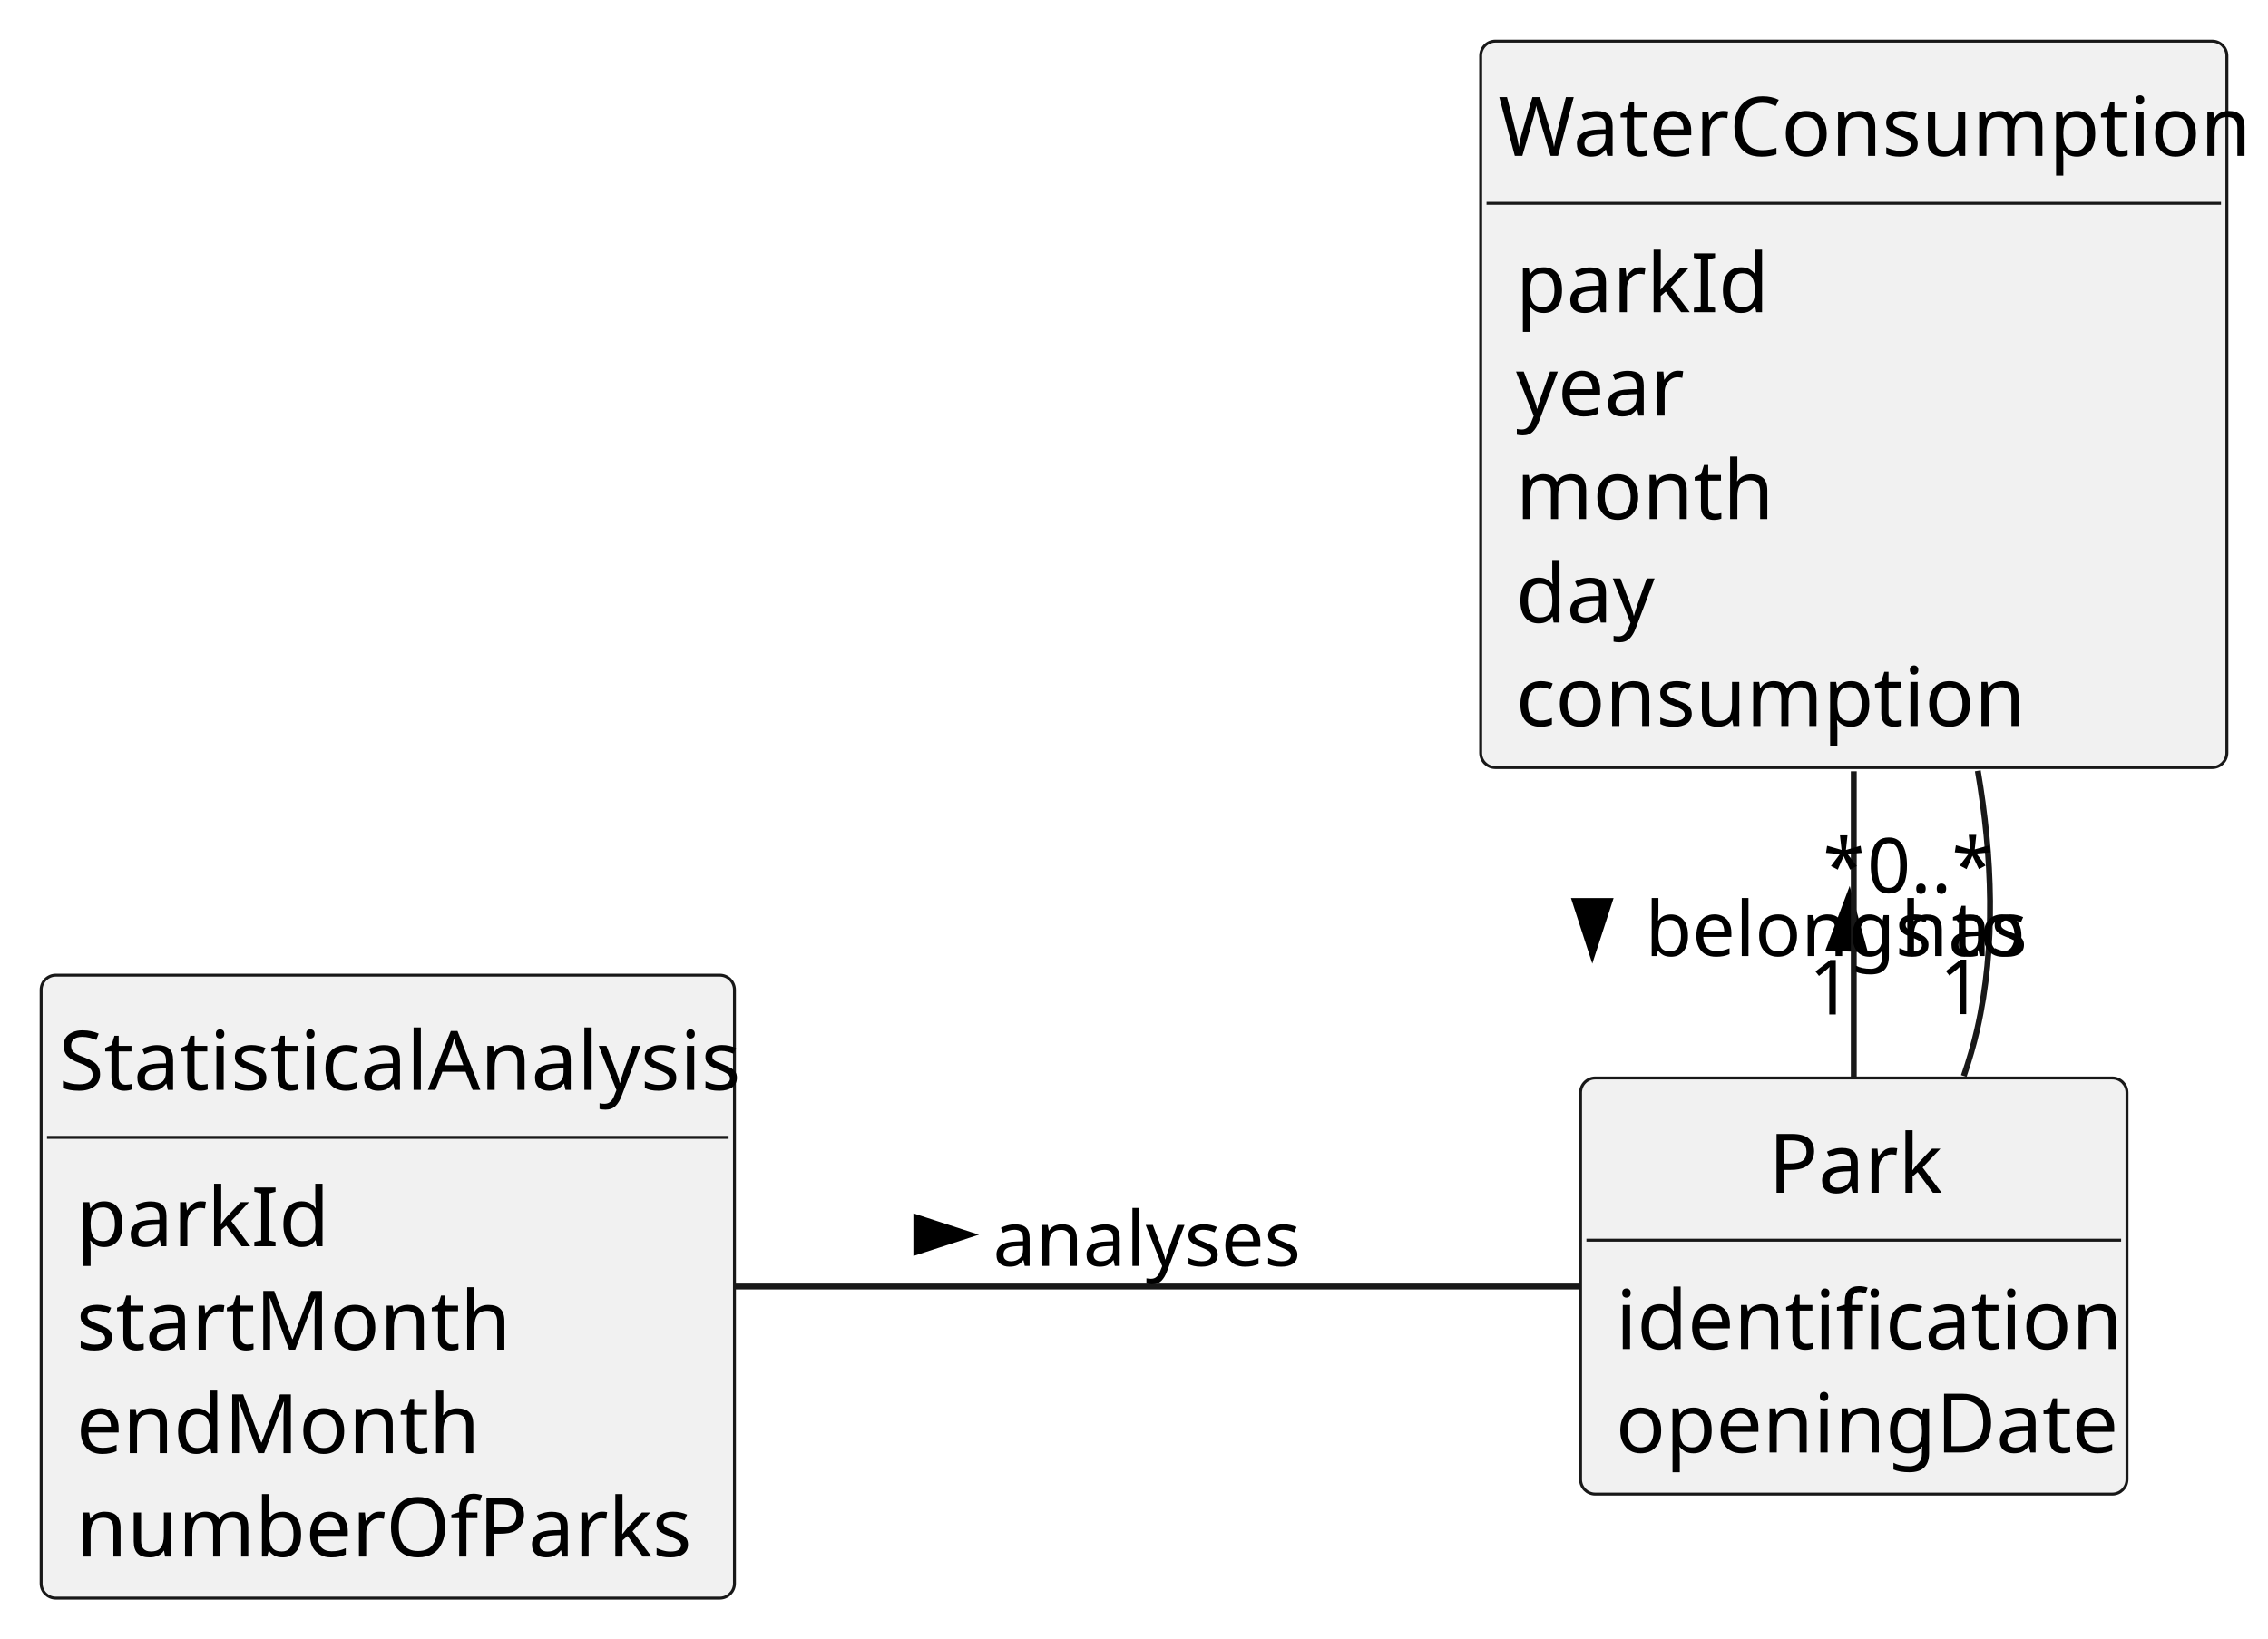
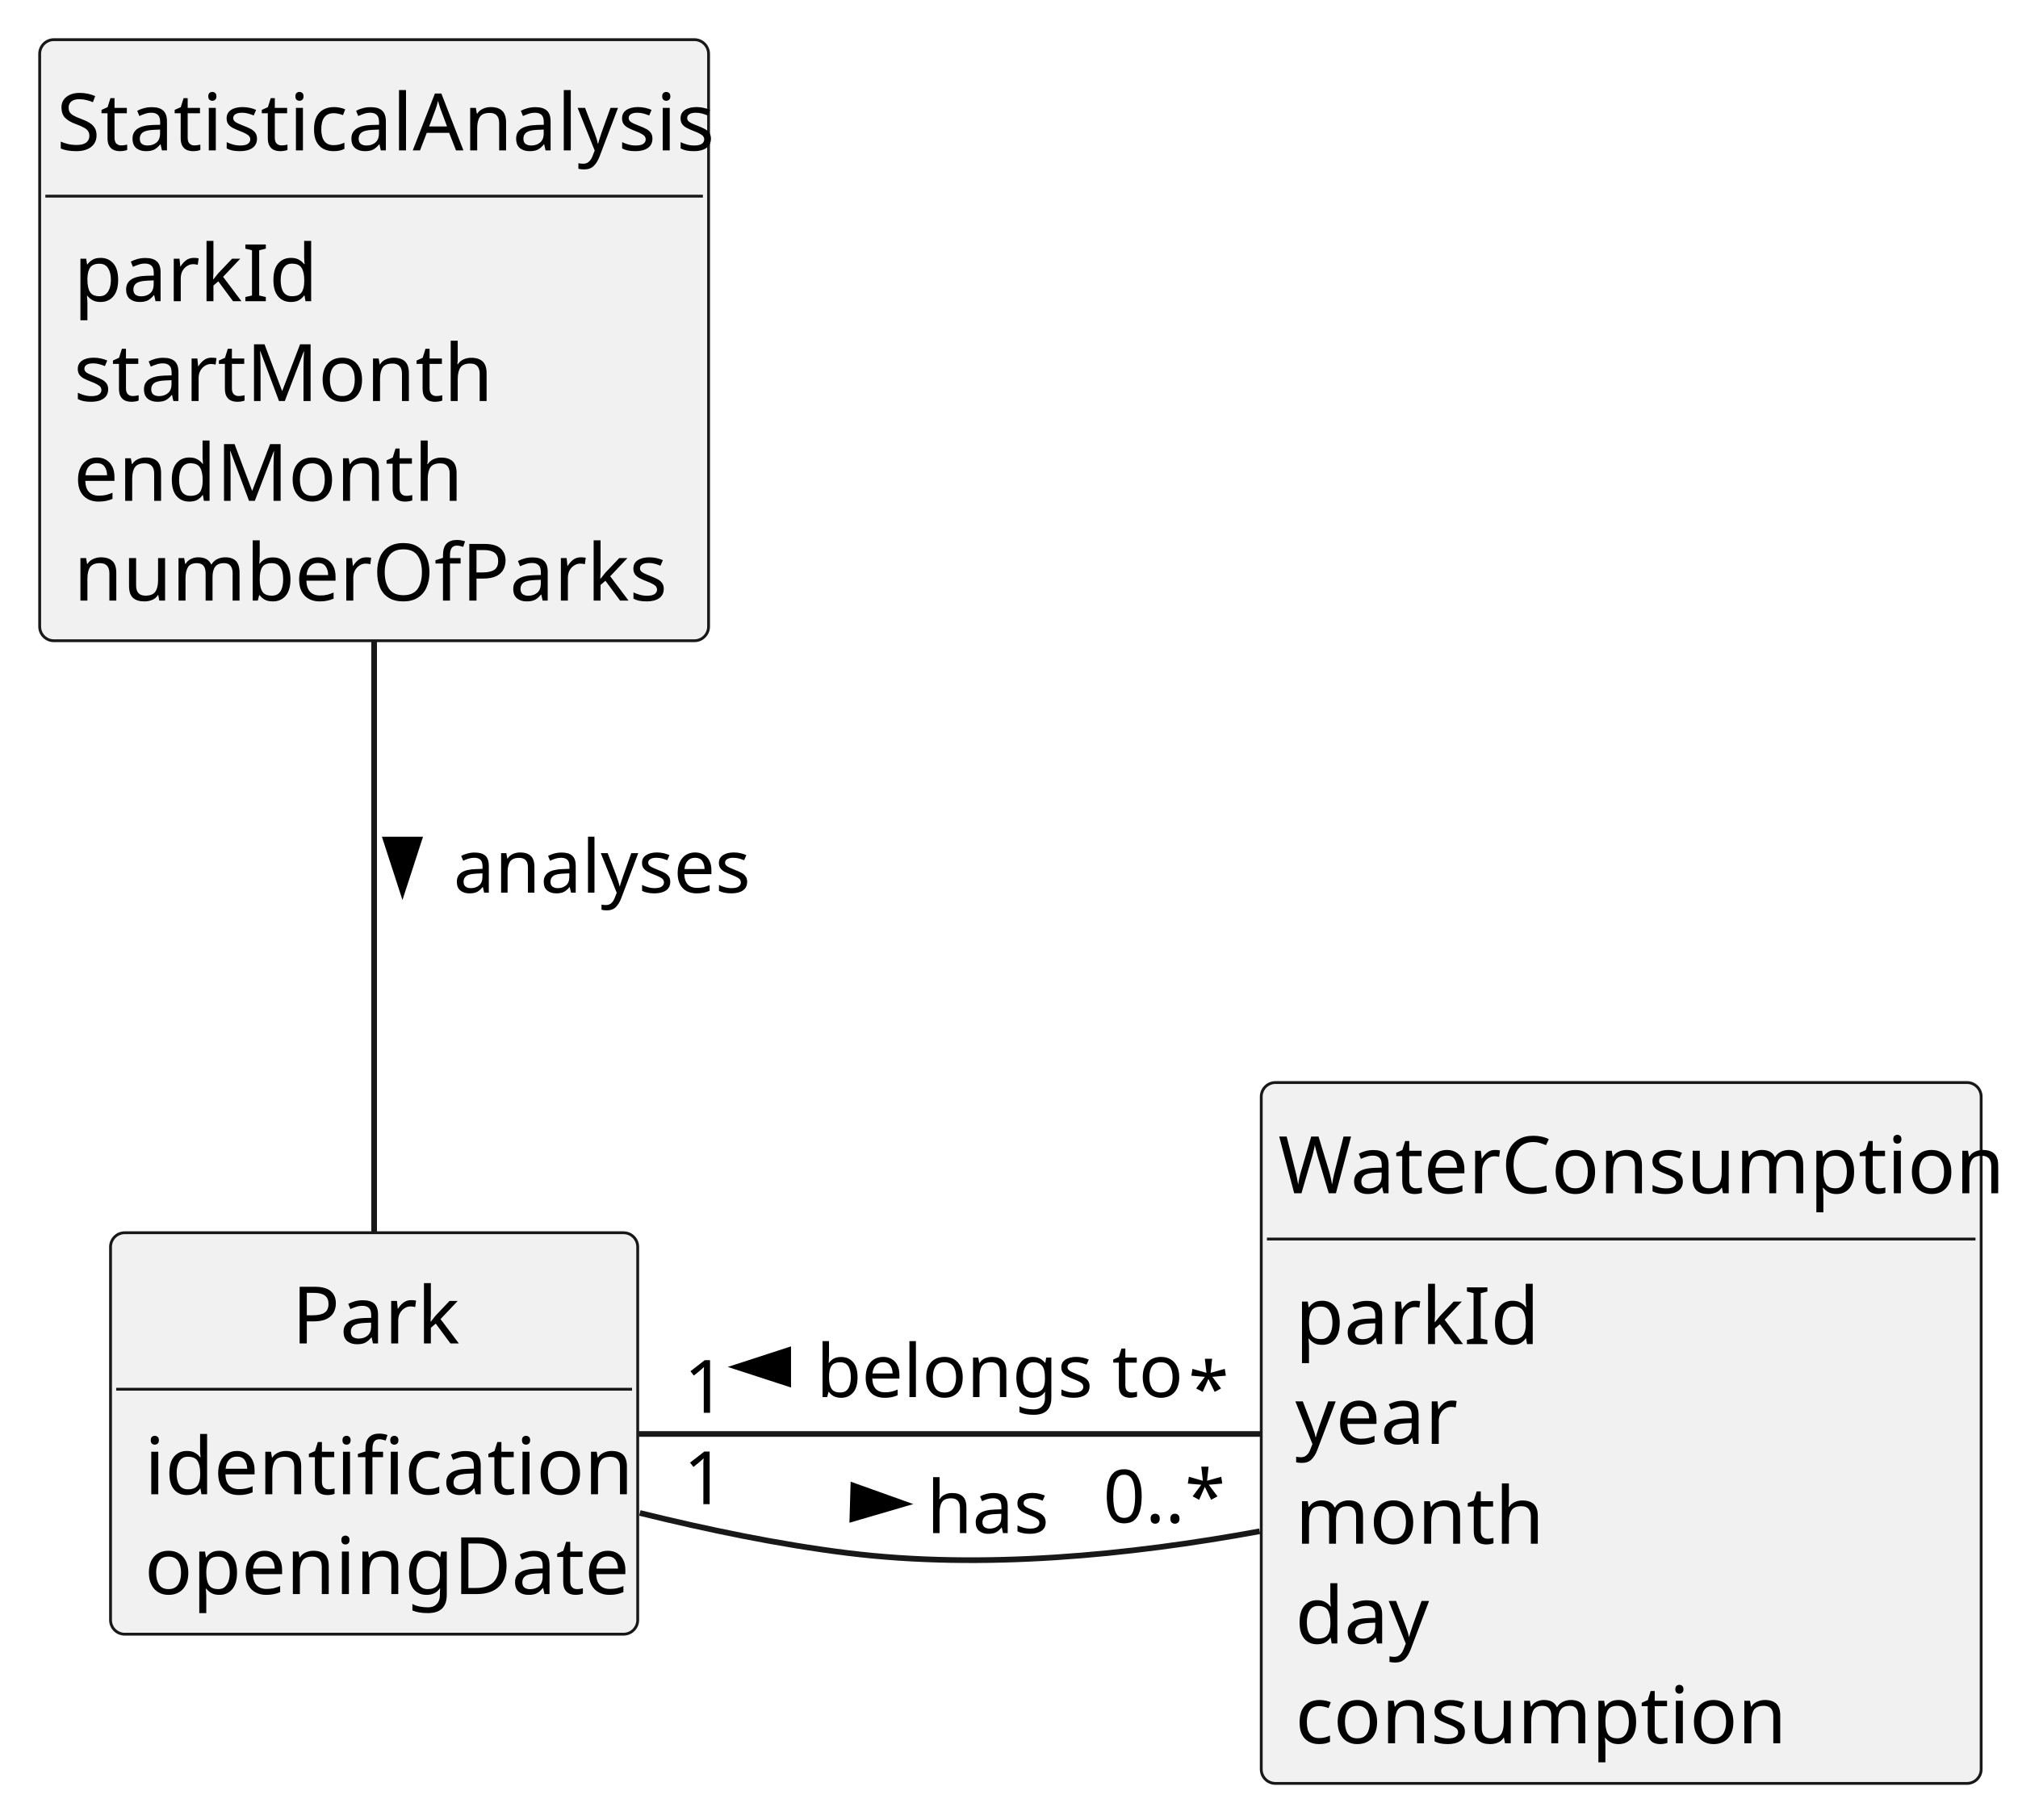
- <svg xmlns="http://www.w3.org/2000/svg" contentStyleType="text/css" height="279px" preserveAspectRatio="none" style="width:386px;height:279px;background:#FFFFFF;" version="1.1" viewBox="0 0 386 279" width="386px" zoomAndPan="magnify">
+ <svg xmlns="http://www.w3.org/2000/svg" contentStyleType="text/css" height="321px" preserveAspectRatio="none" style="width:356px;height:321px;background:#FFFFFF;" version="1.1" viewBox="0 0 356 321" width="356px" zoomAndPan="magnify">
  <defs />
  <g>
    <g id="elem_Park">
-       <rect codeLine="14" fill="#F1F1F1" height="70.828" id="Park" rx="2.5" ry="2.5" style="stroke:#181818;stroke-width:0.5;" width="93" x="269" y="183.5" />
-       <text fill="#000000" font-family="sans-serif" font-size="14" lengthAdjust="spacing" textLength="29" x="301" y="203.033">Park</text>
-       <line style="stroke:#181818;stroke-width:0.5;" x1="270" x2="361" y1="211.109" y2="211.109" />
-       <text fill="#000000" font-family="sans-serif" font-size="14" lengthAdjust="spacing" textLength="79" x="275" y="229.643">identification</text>
-       <text fill="#000000" font-family="sans-serif" font-size="14" lengthAdjust="spacing" textLength="81" x="275" y="247.252">openingDate</text>
+       <rect codeLine="14" fill="#F1F1F1" height="70.828" id="Park" rx="2.5" ry="2.5" style="stroke:#181818;stroke-width:0.5;" width="93" x="19.5" y="217.5" />
+       <text fill="#000000" font-family="sans-serif" font-size="14" lengthAdjust="spacing" textLength="29" x="51.5" y="237.033">Park</text>
+       <line style="stroke:#181818;stroke-width:0.5;" x1="20.5" x2="111.5" y1="245.109" y2="245.109" />
+       <text fill="#000000" font-family="sans-serif" font-size="14" lengthAdjust="spacing" textLength="79" x="25.5" y="263.643">identification</text>
+       <text fill="#000000" font-family="sans-serif" font-size="14" lengthAdjust="spacing" textLength="81" x="25.5" y="281.252">openingDate</text>
    </g>
    <g id="elem_WaterConsumption">
-       <rect codeLine="19" fill="#F1F1F1" height="123.656" id="WaterConsumption" rx="2.5" ry="2.5" style="stroke:#181818;stroke-width:0.5;" width="127" x="252" y="7" />
-       <text fill="#000000" font-family="sans-serif" font-size="14" lengthAdjust="spacing" textLength="121" x="255" y="26.533">WaterConsumption</text>
-       <line style="stroke:#181818;stroke-width:0.5;" x1="253" x2="378" y1="34.609" y2="34.609" />
-       <text fill="#000000" font-family="sans-serif" font-size="14" lengthAdjust="spacing" textLength="39" x="258" y="53.143">parkId</text>
-       <text fill="#000000" font-family="sans-serif" font-size="14" lengthAdjust="spacing" textLength="28" x="258" y="70.752">year</text>
-       <text fill="#000000" font-family="sans-serif" font-size="14" lengthAdjust="spacing" textLength="39" x="258" y="88.361">month</text>
-       <text fill="#000000" font-family="sans-serif" font-size="14" lengthAdjust="spacing" textLength="23" x="258" y="105.971">day</text>
-       <text fill="#000000" font-family="sans-serif" font-size="14" lengthAdjust="spacing" textLength="80" x="258" y="123.58">consumption</text>
+       <rect codeLine="19" fill="#F1F1F1" height="123.656" id="WaterConsumption" rx="2.5" ry="2.5" style="stroke:#181818;stroke-width:0.5;" width="127" x="222.5" y="191" />
+       <text fill="#000000" font-family="sans-serif" font-size="14" lengthAdjust="spacing" textLength="121" x="225.5" y="210.533">WaterConsumption</text>
+       <line style="stroke:#181818;stroke-width:0.5;" x1="223.5" x2="348.5" y1="218.609" y2="218.609" />
+       <text fill="#000000" font-family="sans-serif" font-size="14" lengthAdjust="spacing" textLength="39" x="228.5" y="237.143">parkId</text>
+       <text fill="#000000" font-family="sans-serif" font-size="14" lengthAdjust="spacing" textLength="28" x="228.5" y="254.752">year</text>
+       <text fill="#000000" font-family="sans-serif" font-size="14" lengthAdjust="spacing" textLength="39" x="228.5" y="272.361">month</text>
+       <text fill="#000000" font-family="sans-serif" font-size="14" lengthAdjust="spacing" textLength="23" x="228.5" y="289.971">day</text>
+       <text fill="#000000" font-family="sans-serif" font-size="14" lengthAdjust="spacing" textLength="80" x="228.5" y="307.58">consumption</text>
    </g>
    <g id="elem_StatisticalAnalysis">
-       <rect codeLine="27" fill="#F1F1F1" height="106.047" id="StatisticalAnalysis" rx="2.5" ry="2.5" style="stroke:#181818;stroke-width:0.5;" width="118" x="7" y="166" />
-       <text fill="#000000" font-family="sans-serif" font-size="14" lengthAdjust="spacing" textLength="112" x="10" y="185.533">StatisticalAnalysis</text>
-       <line style="stroke:#181818;stroke-width:0.5;" x1="8" x2="124" y1="193.609" y2="193.609" />
-       <text fill="#000000" font-family="sans-serif" font-size="14" lengthAdjust="spacing" textLength="39" x="13" y="212.143">parkId</text>
-       <text fill="#000000" font-family="sans-serif" font-size="14" lengthAdjust="spacing" textLength="67" x="13" y="229.752">startMonth</text>
-       <text fill="#000000" font-family="sans-serif" font-size="14" lengthAdjust="spacing" textLength="63" x="13" y="247.361">endMonth</text>
-       <text fill="#000000" font-family="sans-serif" font-size="14" lengthAdjust="spacing" textLength="99" x="13" y="264.971">numberOfParks</text>
+       <rect codeLine="27" fill="#F1F1F1" height="106.047" id="StatisticalAnalysis" rx="2.5" ry="2.5" style="stroke:#181818;stroke-width:0.5;" width="118" x="7" y="7" />
+       <text fill="#000000" font-family="sans-serif" font-size="14" lengthAdjust="spacing" textLength="112" x="10" y="26.533">StatisticalAnalysis</text>
+       <line style="stroke:#181818;stroke-width:0.5;" x1="8" x2="124" y1="34.609" y2="34.609" />
+       <text fill="#000000" font-family="sans-serif" font-size="14" lengthAdjust="spacing" textLength="39" x="13" y="53.143">parkId</text>
+       <text fill="#000000" font-family="sans-serif" font-size="14" lengthAdjust="spacing" textLength="67" x="13" y="70.752">startMonth</text>
+       <text fill="#000000" font-family="sans-serif" font-size="14" lengthAdjust="spacing" textLength="63" x="13" y="88.361">endMonth</text>
+       <text fill="#000000" font-family="sans-serif" font-size="14" lengthAdjust="spacing" textLength="99" x="13" y="105.971">numberOfParks</text>
    </g>
    <g id="link_Park_WaterConsumption">
-       <path codeLine="34" d="M334.22,183.17 C335.12,180.53 335.9,177.88 336.5,175.25 C339.73,161.04 339.08,145.7 336.61,131.21 " fill="none" id="Park-WaterConsumption" style="stroke:#181818;stroke-width:1.0;" />
-       <polygon fill="#000000" points="314.73,152.431,311.378,161.332,317.25,161.602,314.73,152.431" style="stroke:#000000;stroke-width:1.0;" />
-       <text fill="#000000" font-family="sans-serif" font-size="13" lengthAdjust="spacing" textLength="21" x="323.5" y="162.745">has</text>
-       <text fill="#000000" font-family="sans-serif" font-size="13" lengthAdjust="spacing" textLength="7" x="330.026" y="172.632">1</text>
-       <text fill="#000000" font-family="sans-serif" font-size="13" lengthAdjust="spacing" textLength="20" x="317.756" y="151.981">0..*</text>
+       <path codeLine="34" d="M112.87,266.94 C124.71,269.86 137.48,272.51 149.5,274 C173.3,276.95 199.33,274.39 222.22,270.17 " fill="none" id="Park-WaterConsumption" style="stroke:#181818;stroke-width:1.0;" />
+       <polygon fill="#000000" points="159.498,265.323,150.543,262.119,150.37,267.994,159.498,265.323" style="stroke:#000000;stroke-width:1.0;" />
+       <text fill="#000000" font-family="sans-serif" font-size="13" lengthAdjust="spacing" textLength="21" x="163.5" y="270.495">has</text>
+       <text fill="#000000" font-family="sans-serif" font-size="13" lengthAdjust="spacing" textLength="7" x="120.583" y="265.385">1</text>
+       <text fill="#000000" font-family="sans-serif" font-size="13" lengthAdjust="spacing" textLength="20" x="194.611" y="268.647">0..*</text>
    </g>
    <g id="link_WaterConsumption_Park">
-       <path codeLine="35" d="M315.5,131.29 C315.5,149.08 315.5,167.86 315.5,183.45 " fill="none" id="WaterConsumption-Park" style="stroke:#181818;stroke-width:1.0;" />
-       <polygon fill="#000000" points="271,162.426,273.939,153.381,268.061,153.381,271,162.426" style="stroke:#000000;stroke-width:1.0;" />
-       <text fill="#000000" font-family="sans-serif" font-size="13" lengthAdjust="spacing" textLength="60" x="280" y="162.745">belongs to</text>
-       <text fill="#000000" font-family="sans-serif" font-size="13" lengthAdjust="spacing" textLength="5" x="310.242" y="152.07">*</text>
-       <text fill="#000000" font-family="sans-serif" font-size="13" lengthAdjust="spacing" textLength="7" x="307.833" y="172.693">1</text>
+       <path codeLine="35" d="M222.3,253 C187.27,253 144.57,253 112.66,253 " fill="none" id="WaterConsumption-Park" style="stroke:#181818;stroke-width:1.0;" />
+       <polygon fill="#000000" points="130,241.176,139.045,244.115,139.045,238.237,130,241.176" style="stroke:#000000;stroke-width:1.0;" />
+       <text fill="#000000" font-family="sans-serif" font-size="13" lengthAdjust="spacing" textLength="60" x="144" y="246.495">belongs to</text>
+       <text fill="#000000" font-family="sans-serif" font-size="13" lengthAdjust="spacing" textLength="5" x="209.646" y="249.61">*</text>
+       <text fill="#000000" font-family="sans-serif" font-size="13" lengthAdjust="spacing" textLength="7" x="120.654" y="249.262">1</text>
    </g>
    <g id="link_StatisticalAnalysis_Park">
-       <path codeLine="36" d="M125.03,219 C168.89,219 228.27,219 268.79,219 " fill="none" id="StatisticalAnalysis-Park" style="stroke:#181818;stroke-width:1.0;" />
-       <polygon fill="#000000" points="165,210.176,155.955,207.237,155.955,213.115,165,210.176" style="stroke:#000000;stroke-width:1.0;" />
-       <text fill="#000000" font-family="sans-serif" font-size="13" lengthAdjust="spacing" textLength="52" x="169" y="215.495">analyses</text>
+       <path codeLine="36" d="M66,113.19 C66,146.33 66,188.29 66,217.36 " fill="none" id="StatisticalAnalysis-Park" style="stroke:#181818;stroke-width:1.0;" />
+       <polygon fill="#000000" points="71,157.176,73.939,148.131,68.061,148.131,71,157.176" style="stroke:#000000;stroke-width:1.0;" />
+       <text fill="#000000" font-family="sans-serif" font-size="13" lengthAdjust="spacing" textLength="52" x="80" y="157.495">analyses</text>
    </g>
  </g>
</svg>
